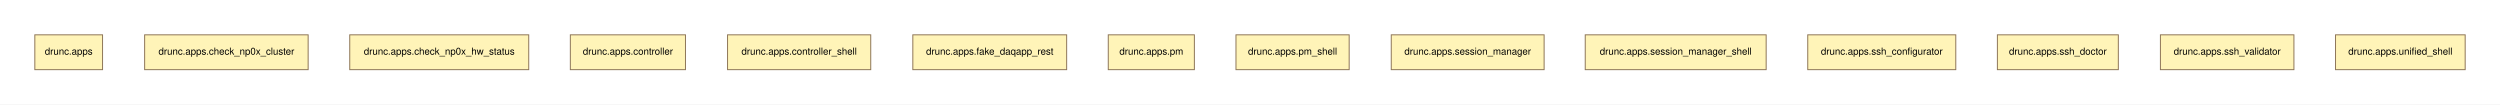
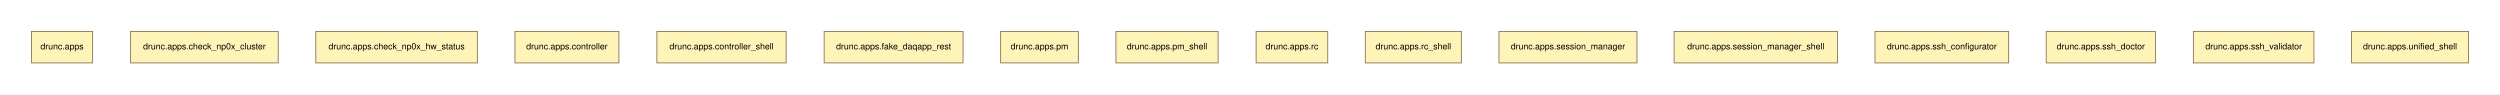
- <svg xmlns="http://www.w3.org/2000/svg" xmlns:xlink="http://www.w3.org/1999/xlink" width="2584pt" height="108pt" viewBox="0.00 0.00 2584.00 108.00">
+ <svg xmlns="http://www.w3.org/2000/svg" xmlns:xlink="http://www.w3.org/1999/xlink" width="2862pt" height="108pt" viewBox="0.00 0.00 2862.00 108.00">
  <g id="graph0" class="graph" transform="scale(1 1) rotate(0) translate(36 72)">
-     <polygon fill="white" stroke="transparent" points="-36,36 -36,-72 2548,-72 2548,36 -36,36" />
+     <polygon fill="white" stroke="transparent" points="-36,36 -36,-72 2826,-72 2826,36 -36,36" />
    <g id="node1" class="node">
      <g id="a_node1">
-         <a xlink:href="https://github.com/DUNE-DAQ/drunc/blob/9bfc08bf4c4e33bf96826d83e1c04a7fa5fa6685/src/drunc/apps/__init__.py" xlink:title="drunc.apps" target="_blank">
+         <a xlink:href="https://github.com/DUNE-DAQ/drunc/blob/0905a2acd037d51f11aa4ea7482233a1b9bc10dd/src/drunc/apps/__init__.py" xlink:title="drunc.apps" target="_blank">
          <polygon fill="#fff4b8" stroke="#8b7355" points="70,-36 0,-36 0,0 70,0 70,-36" />
          <text text-anchor="middle" x="35" y="-15.5" font-family="Helvetica,sans-Serif" font-size="10.00">drunc.apps</text>
        </a>
      </g>
    </g>
    <g id="node2" class="node">
      <g id="a_node2">
-         <a xlink:href="https://github.com/DUNE-DAQ/drunc/blob/9bfc08bf4c4e33bf96826d83e1c04a7fa5fa6685/src/drunc/apps/check_np0x_cluster.py" xlink:title="drunc.apps.check_np0x_cluster" target="_blank">
+         <a xlink:href="https://github.com/DUNE-DAQ/drunc/blob/0905a2acd037d51f11aa4ea7482233a1b9bc10dd/src/drunc/apps/check_np0x_cluster.py" xlink:title="drunc.apps.check_np0x_cluster" target="_blank">
          <polygon fill="#fff4b8" stroke="#8b7355" points="282.5,-36 113.5,-36 113.5,0 282.5,0 282.5,-36" />
          <text text-anchor="middle" x="198" y="-15.5" font-family="Helvetica,sans-Serif" font-size="10.00">drunc.apps.check_np0x_cluster</text>
        </a>
      </g>
    </g>
    <g id="node3" class="node">
      <g id="a_node3">
-         <a xlink:href="https://github.com/DUNE-DAQ/drunc/blob/9bfc08bf4c4e33bf96826d83e1c04a7fa5fa6685/src/drunc/apps/check_np0x_hw_status.py" xlink:title="drunc.apps.check_np0x_hw_status" target="_blank">
+         <a xlink:href="https://github.com/DUNE-DAQ/drunc/blob/0905a2acd037d51f11aa4ea7482233a1b9bc10dd/src/drunc/apps/check_np0x_hw_status.py" xlink:title="drunc.apps.check_np0x_hw_status" target="_blank">
          <polygon fill="#fff4b8" stroke="#8b7355" points="510.5,-36 325.5,-36 325.5,0 510.5,0 510.5,-36" />
          <text text-anchor="middle" x="418" y="-15.5" font-family="Helvetica,sans-Serif" font-size="10.00">drunc.apps.check_np0x_hw_status</text>
        </a>
      </g>
    </g>
    <g id="node4" class="node">
      <g id="a_node4">
-         <a xlink:href="https://github.com/DUNE-DAQ/drunc/blob/9bfc08bf4c4e33bf96826d83e1c04a7fa5fa6685/src/drunc/apps/controller.py" xlink:title="drunc.apps.controller" target="_blank">
+         <a xlink:href="https://github.com/DUNE-DAQ/drunc/blob/0905a2acd037d51f11aa4ea7482233a1b9bc10dd/src/drunc/apps/controller.py" xlink:title="drunc.apps.controller" target="_blank">
          <polygon fill="#fff4b8" stroke="#8b7355" points="672.5,-36 553.5,-36 553.5,0 672.5,0 672.5,-36" />
          <text text-anchor="middle" x="613" y="-15.5" font-family="Helvetica,sans-Serif" font-size="10.00">drunc.apps.controller</text>
        </a>
      </g>
    </g>
    <g id="node5" class="node">
      <g id="a_node5">
-         <a xlink:href="https://github.com/DUNE-DAQ/drunc/blob/9bfc08bf4c4e33bf96826d83e1c04a7fa5fa6685/src/drunc/apps/controller_shell.py" xlink:title="drunc.apps.controller_shell" target="_blank">
+         <a xlink:href="https://github.com/DUNE-DAQ/drunc/blob/0905a2acd037d51f11aa4ea7482233a1b9bc10dd/src/drunc/apps/controller_shell.py" xlink:title="drunc.apps.controller_shell" target="_blank">
          <polygon fill="#fff4b8" stroke="#8b7355" points="864,-36 716,-36 716,0 864,0 864,-36" />
          <text text-anchor="middle" x="790" y="-15.5" font-family="Helvetica,sans-Serif" font-size="10.00">drunc.apps.controller_shell</text>
        </a>
      </g>
    </g>
    <g id="node6" class="node">
      <g id="a_node6">
-         <a xlink:href="https://github.com/DUNE-DAQ/drunc/blob/9bfc08bf4c4e33bf96826d83e1c04a7fa5fa6685/src/drunc/apps/fake_daqapp_rest.py" xlink:title="drunc.apps.fake_daqapp_rest" target="_blank">
+         <a xlink:href="https://github.com/DUNE-DAQ/drunc/blob/0905a2acd037d51f11aa4ea7482233a1b9bc10dd/src/drunc/apps/fake_daqapp_rest.py" xlink:title="drunc.apps.fake_daqapp_rest" target="_blank">
          <polygon fill="#fff4b8" stroke="#8b7355" points="1066.5,-36 907.5,-36 907.5,0 1066.5,0 1066.5,-36" />
          <text text-anchor="middle" x="987" y="-15.5" font-family="Helvetica,sans-Serif" font-size="10.00">drunc.apps.fake_daqapp_rest</text>
        </a>
      </g>
    </g>
    <g id="node7" class="node">
      <g id="a_node7">
-         <a xlink:href="https://github.com/DUNE-DAQ/drunc/blob/9bfc08bf4c4e33bf96826d83e1c04a7fa5fa6685/src/drunc/apps/pm.py" xlink:title="drunc.apps.pm" target="_blank">
+         <a xlink:href="https://github.com/DUNE-DAQ/drunc/blob/0905a2acd037d51f11aa4ea7482233a1b9bc10dd/src/drunc/apps/pm.py" xlink:title="drunc.apps.pm" target="_blank">
          <polygon fill="#fff4b8" stroke="#8b7355" points="1198.5,-36 1109.5,-36 1109.5,0 1198.5,0 1198.5,-36" />
          <text text-anchor="middle" x="1154" y="-15.5" font-family="Helvetica,sans-Serif" font-size="10.00">drunc.apps.pm</text>
        </a>
      </g>
    </g>
    <g id="node8" class="node">
      <g id="a_node8">
-         <a xlink:href="https://github.com/DUNE-DAQ/drunc/blob/9bfc08bf4c4e33bf96826d83e1c04a7fa5fa6685/src/drunc/apps/pm_shell.py" xlink:title="drunc.apps.pm_shell" target="_blank">
+         <a xlink:href="https://github.com/DUNE-DAQ/drunc/blob/0905a2acd037d51f11aa4ea7482233a1b9bc10dd/src/drunc/apps/pm_shell.py" xlink:title="drunc.apps.pm_shell" target="_blank">
          <polygon fill="#fff4b8" stroke="#8b7355" points="1358.5,-36 1241.5,-36 1241.5,0 1358.5,0 1358.5,-36" />
          <text text-anchor="middle" x="1300" y="-15.5" font-family="Helvetica,sans-Serif" font-size="10.00">drunc.apps.pm_shell</text>
        </a>
      </g>
    </g>
    <g id="node9" class="node">
      <g id="a_node9">
-         <a xlink:href="https://github.com/DUNE-DAQ/drunc/blob/9bfc08bf4c4e33bf96826d83e1c04a7fa5fa6685/src/drunc/apps/session_manager.py" xlink:title="drunc.apps.session_manager" target="_blank">
-           <polygon fill="#fff4b8" stroke="#8b7355" points="1560,-36 1402,-36 1402,0 1560,0 1560,-36" />
-           <text text-anchor="middle" x="1481" y="-15.5" font-family="Helvetica,sans-Serif" font-size="10.00">drunc.apps.session_manager</text>
+         <a xlink:href="https://github.com/DUNE-DAQ/drunc/blob/0905a2acd037d51f11aa4ea7482233a1b9bc10dd/src/drunc/apps/rc.py" xlink:title="drunc.apps.rc" target="_blank">
+           <polygon fill="#fff4b8" stroke="#8b7355" points="1484,-36 1402,-36 1402,0 1484,0 1484,-36" />
+           <text text-anchor="middle" x="1443" y="-15.5" font-family="Helvetica,sans-Serif" font-size="10.00">drunc.apps.rc</text>
        </a>
      </g>
    </g>
    <g id="node10" class="node">
      <g id="a_node10">
-         <a xlink:href="https://github.com/DUNE-DAQ/drunc/blob/9bfc08bf4c4e33bf96826d83e1c04a7fa5fa6685/src/drunc/apps/session_manager_shell.py" xlink:title="drunc.apps.session_manager_shell" target="_blank">
-           <polygon fill="#fff4b8" stroke="#8b7355" points="1789.5,-36 1602.5,-36 1602.5,0 1789.5,0 1789.5,-36" />
-           <text text-anchor="middle" x="1696" y="-15.5" font-family="Helvetica,sans-Serif" font-size="10.00">drunc.apps.session_manager_shell</text>
+         <a xlink:href="https://github.com/DUNE-DAQ/drunc/blob/0905a2acd037d51f11aa4ea7482233a1b9bc10dd/src/drunc/apps/rc_shell.py" xlink:title="drunc.apps.rc_shell" target="_blank">
+           <polygon fill="#fff4b8" stroke="#8b7355" points="1637,-36 1527,-36 1527,0 1637,0 1637,-36" />
+           <text text-anchor="middle" x="1582" y="-15.5" font-family="Helvetica,sans-Serif" font-size="10.00">drunc.apps.rc_shell</text>
        </a>
      </g>
    </g>
    <g id="node11" class="node">
      <g id="a_node11">
-         <a xlink:href="https://github.com/DUNE-DAQ/drunc/blob/9bfc08bf4c4e33bf96826d83e1c04a7fa5fa6685/src/drunc/apps/ssh_configurator.py" xlink:title="drunc.apps.ssh_configurator" target="_blank">
-           <polygon fill="#fff4b8" stroke="#8b7355" points="1985.5,-36 1832.5,-36 1832.5,0 1985.5,0 1985.5,-36" />
-           <text text-anchor="middle" x="1909" y="-15.5" font-family="Helvetica,sans-Serif" font-size="10.00">drunc.apps.ssh_configurator</text>
+         <a xlink:href="https://github.com/DUNE-DAQ/drunc/blob/0905a2acd037d51f11aa4ea7482233a1b9bc10dd/src/drunc/apps/session_manager.py" xlink:title="drunc.apps.session_manager" target="_blank">
+           <polygon fill="#fff4b8" stroke="#8b7355" points="1838,-36 1680,-36 1680,0 1838,0 1838,-36" />
+           <text text-anchor="middle" x="1759" y="-15.5" font-family="Helvetica,sans-Serif" font-size="10.00">drunc.apps.session_manager</text>
        </a>
      </g>
    </g>
    <g id="node12" class="node">
      <g id="a_node12">
-         <a xlink:href="https://github.com/DUNE-DAQ/drunc/blob/9bfc08bf4c4e33bf96826d83e1c04a7fa5fa6685/src/drunc/apps/ssh_doctor.py" xlink:title="drunc.apps.ssh_doctor" target="_blank">
-           <polygon fill="#fff4b8" stroke="#8b7355" points="2153.5,-36 2028.5,-36 2028.5,0 2153.5,0 2153.5,-36" />
-           <text text-anchor="middle" x="2091" y="-15.5" font-family="Helvetica,sans-Serif" font-size="10.00">drunc.apps.ssh_doctor</text>
+         <a xlink:href="https://github.com/DUNE-DAQ/drunc/blob/0905a2acd037d51f11aa4ea7482233a1b9bc10dd/src/drunc/apps/session_manager_shell.py" xlink:title="drunc.apps.session_manager_shell" target="_blank">
+           <polygon fill="#fff4b8" stroke="#8b7355" points="2067.5,-36 1880.5,-36 1880.5,0 2067.5,0 2067.5,-36" />
+           <text text-anchor="middle" x="1974" y="-15.5" font-family="Helvetica,sans-Serif" font-size="10.00">drunc.apps.session_manager_shell</text>
        </a>
      </g>
    </g>
    <g id="node13" class="node">
      <g id="a_node13">
-         <a xlink:href="https://github.com/DUNE-DAQ/drunc/blob/9bfc08bf4c4e33bf96826d83e1c04a7fa5fa6685/src/drunc/apps/ssh_validator.py" xlink:title="drunc.apps.ssh_validator" target="_blank">
-           <polygon fill="#fff4b8" stroke="#8b7355" points="2335,-36 2197,-36 2197,0 2335,0 2335,-36" />
-           <text text-anchor="middle" x="2266" y="-15.5" font-family="Helvetica,sans-Serif" font-size="10.00">drunc.apps.ssh_validator</text>
+         <a xlink:href="https://github.com/DUNE-DAQ/drunc/blob/0905a2acd037d51f11aa4ea7482233a1b9bc10dd/src/drunc/apps/ssh_configurator.py" xlink:title="drunc.apps.ssh_configurator" target="_blank">
+           <polygon fill="#fff4b8" stroke="#8b7355" points="2263.5,-36 2110.5,-36 2110.5,0 2263.5,0 2263.5,-36" />
+           <text text-anchor="middle" x="2187" y="-15.5" font-family="Helvetica,sans-Serif" font-size="10.00">drunc.apps.ssh_configurator</text>
        </a>
      </g>
    </g>
    <g id="node14" class="node">
      <g id="a_node14">
-         <a xlink:href="https://github.com/DUNE-DAQ/drunc/blob/9bfc08bf4c4e33bf96826d83e1c04a7fa5fa6685/src/drunc/apps/unified_shell.py" xlink:title="drunc.apps.unified_shell" target="_blank">
-           <polygon fill="#fff4b8" stroke="#8b7355" points="2512,-36 2378,-36 2378,0 2512,0 2512,-36" />
-           <text text-anchor="middle" x="2445" y="-15.5" font-family="Helvetica,sans-Serif" font-size="10.00">drunc.apps.unified_shell</text>
+         <a xlink:href="https://github.com/DUNE-DAQ/drunc/blob/0905a2acd037d51f11aa4ea7482233a1b9bc10dd/src/drunc/apps/ssh_doctor.py" xlink:title="drunc.apps.ssh_doctor" target="_blank">
+           <polygon fill="#fff4b8" stroke="#8b7355" points="2431.5,-36 2306.5,-36 2306.5,0 2431.5,0 2431.5,-36" />
+           <text text-anchor="middle" x="2369" y="-15.5" font-family="Helvetica,sans-Serif" font-size="10.00">drunc.apps.ssh_doctor</text>
+         </a>
+       </g>
+     </g>
+     <g id="node15" class="node">
+       <g id="a_node15">
+         <a xlink:href="https://github.com/DUNE-DAQ/drunc/blob/0905a2acd037d51f11aa4ea7482233a1b9bc10dd/src/drunc/apps/ssh_validator.py" xlink:title="drunc.apps.ssh_validator" target="_blank">
+           <polygon fill="#fff4b8" stroke="#8b7355" points="2613,-36 2475,-36 2475,0 2613,0 2613,-36" />
+           <text text-anchor="middle" x="2544" y="-15.5" font-family="Helvetica,sans-Serif" font-size="10.00">drunc.apps.ssh_validator</text>
+         </a>
+       </g>
+     </g>
+     <g id="node16" class="node">
+       <g id="a_node16">
+         <a xlink:href="https://github.com/DUNE-DAQ/drunc/blob/0905a2acd037d51f11aa4ea7482233a1b9bc10dd/src/drunc/apps/unified_shell.py" xlink:title="drunc.apps.unified_shell" target="_blank">
+           <polygon fill="#fff4b8" stroke="#8b7355" points="2790,-36 2656,-36 2656,0 2790,0 2790,-36" />
+           <text text-anchor="middle" x="2723" y="-15.5" font-family="Helvetica,sans-Serif" font-size="10.00">drunc.apps.unified_shell</text>
        </a>
      </g>
    </g>
  </g>
</svg>
